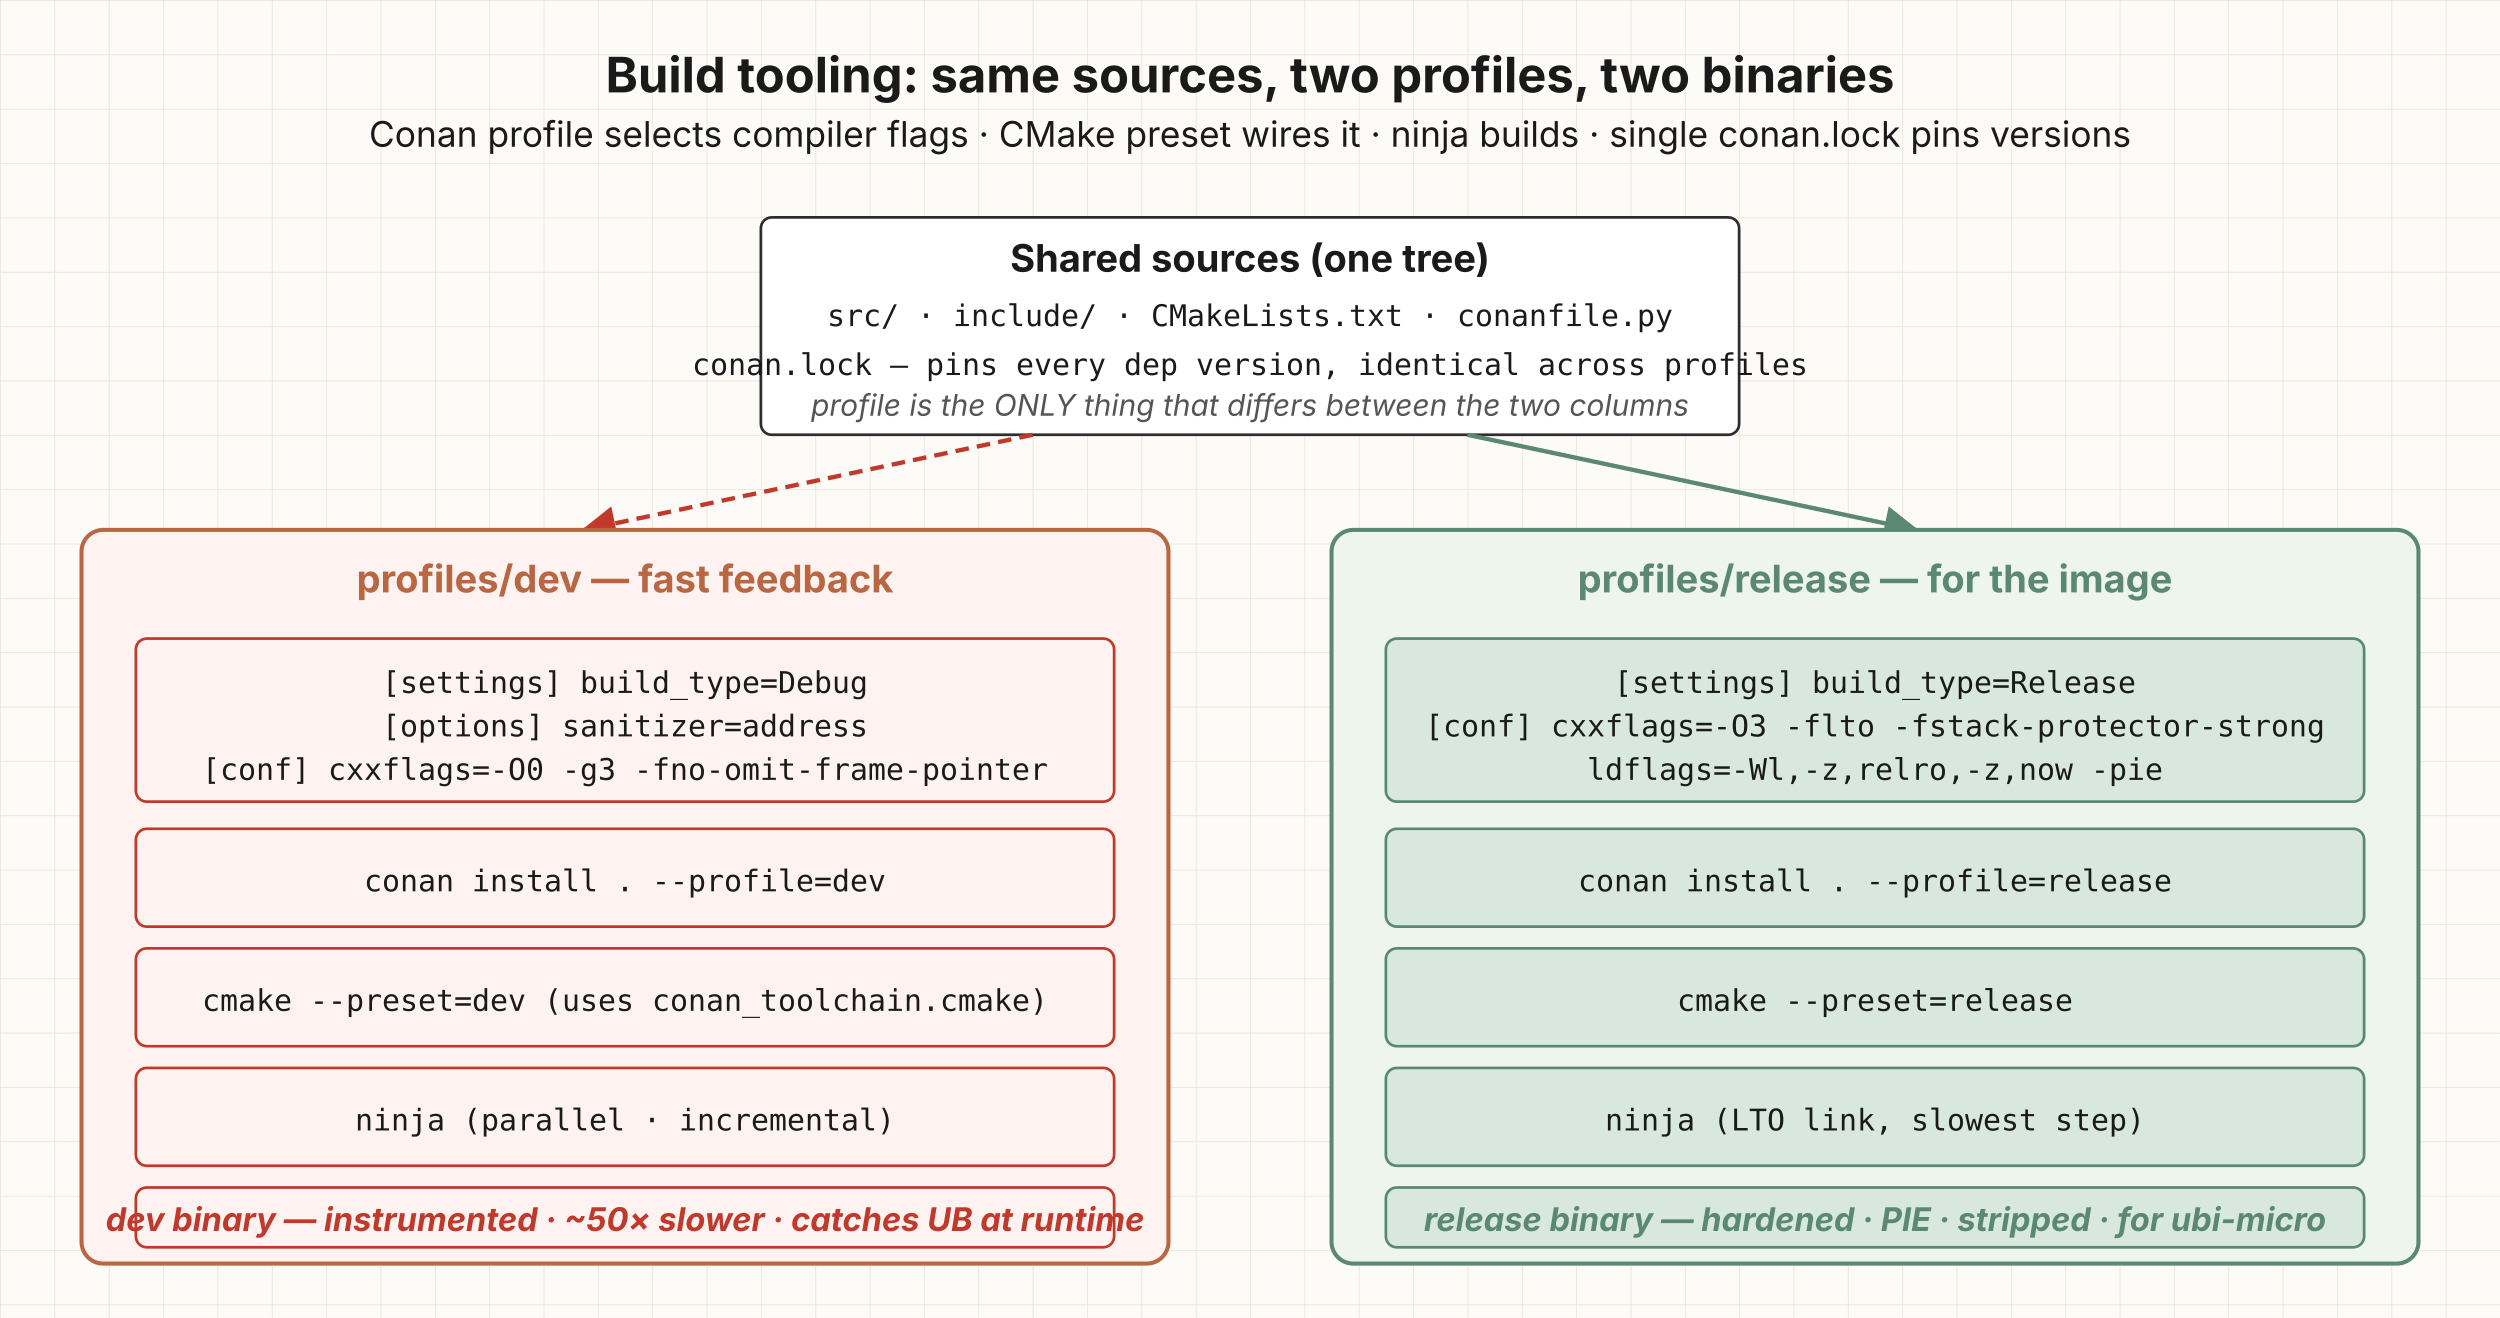
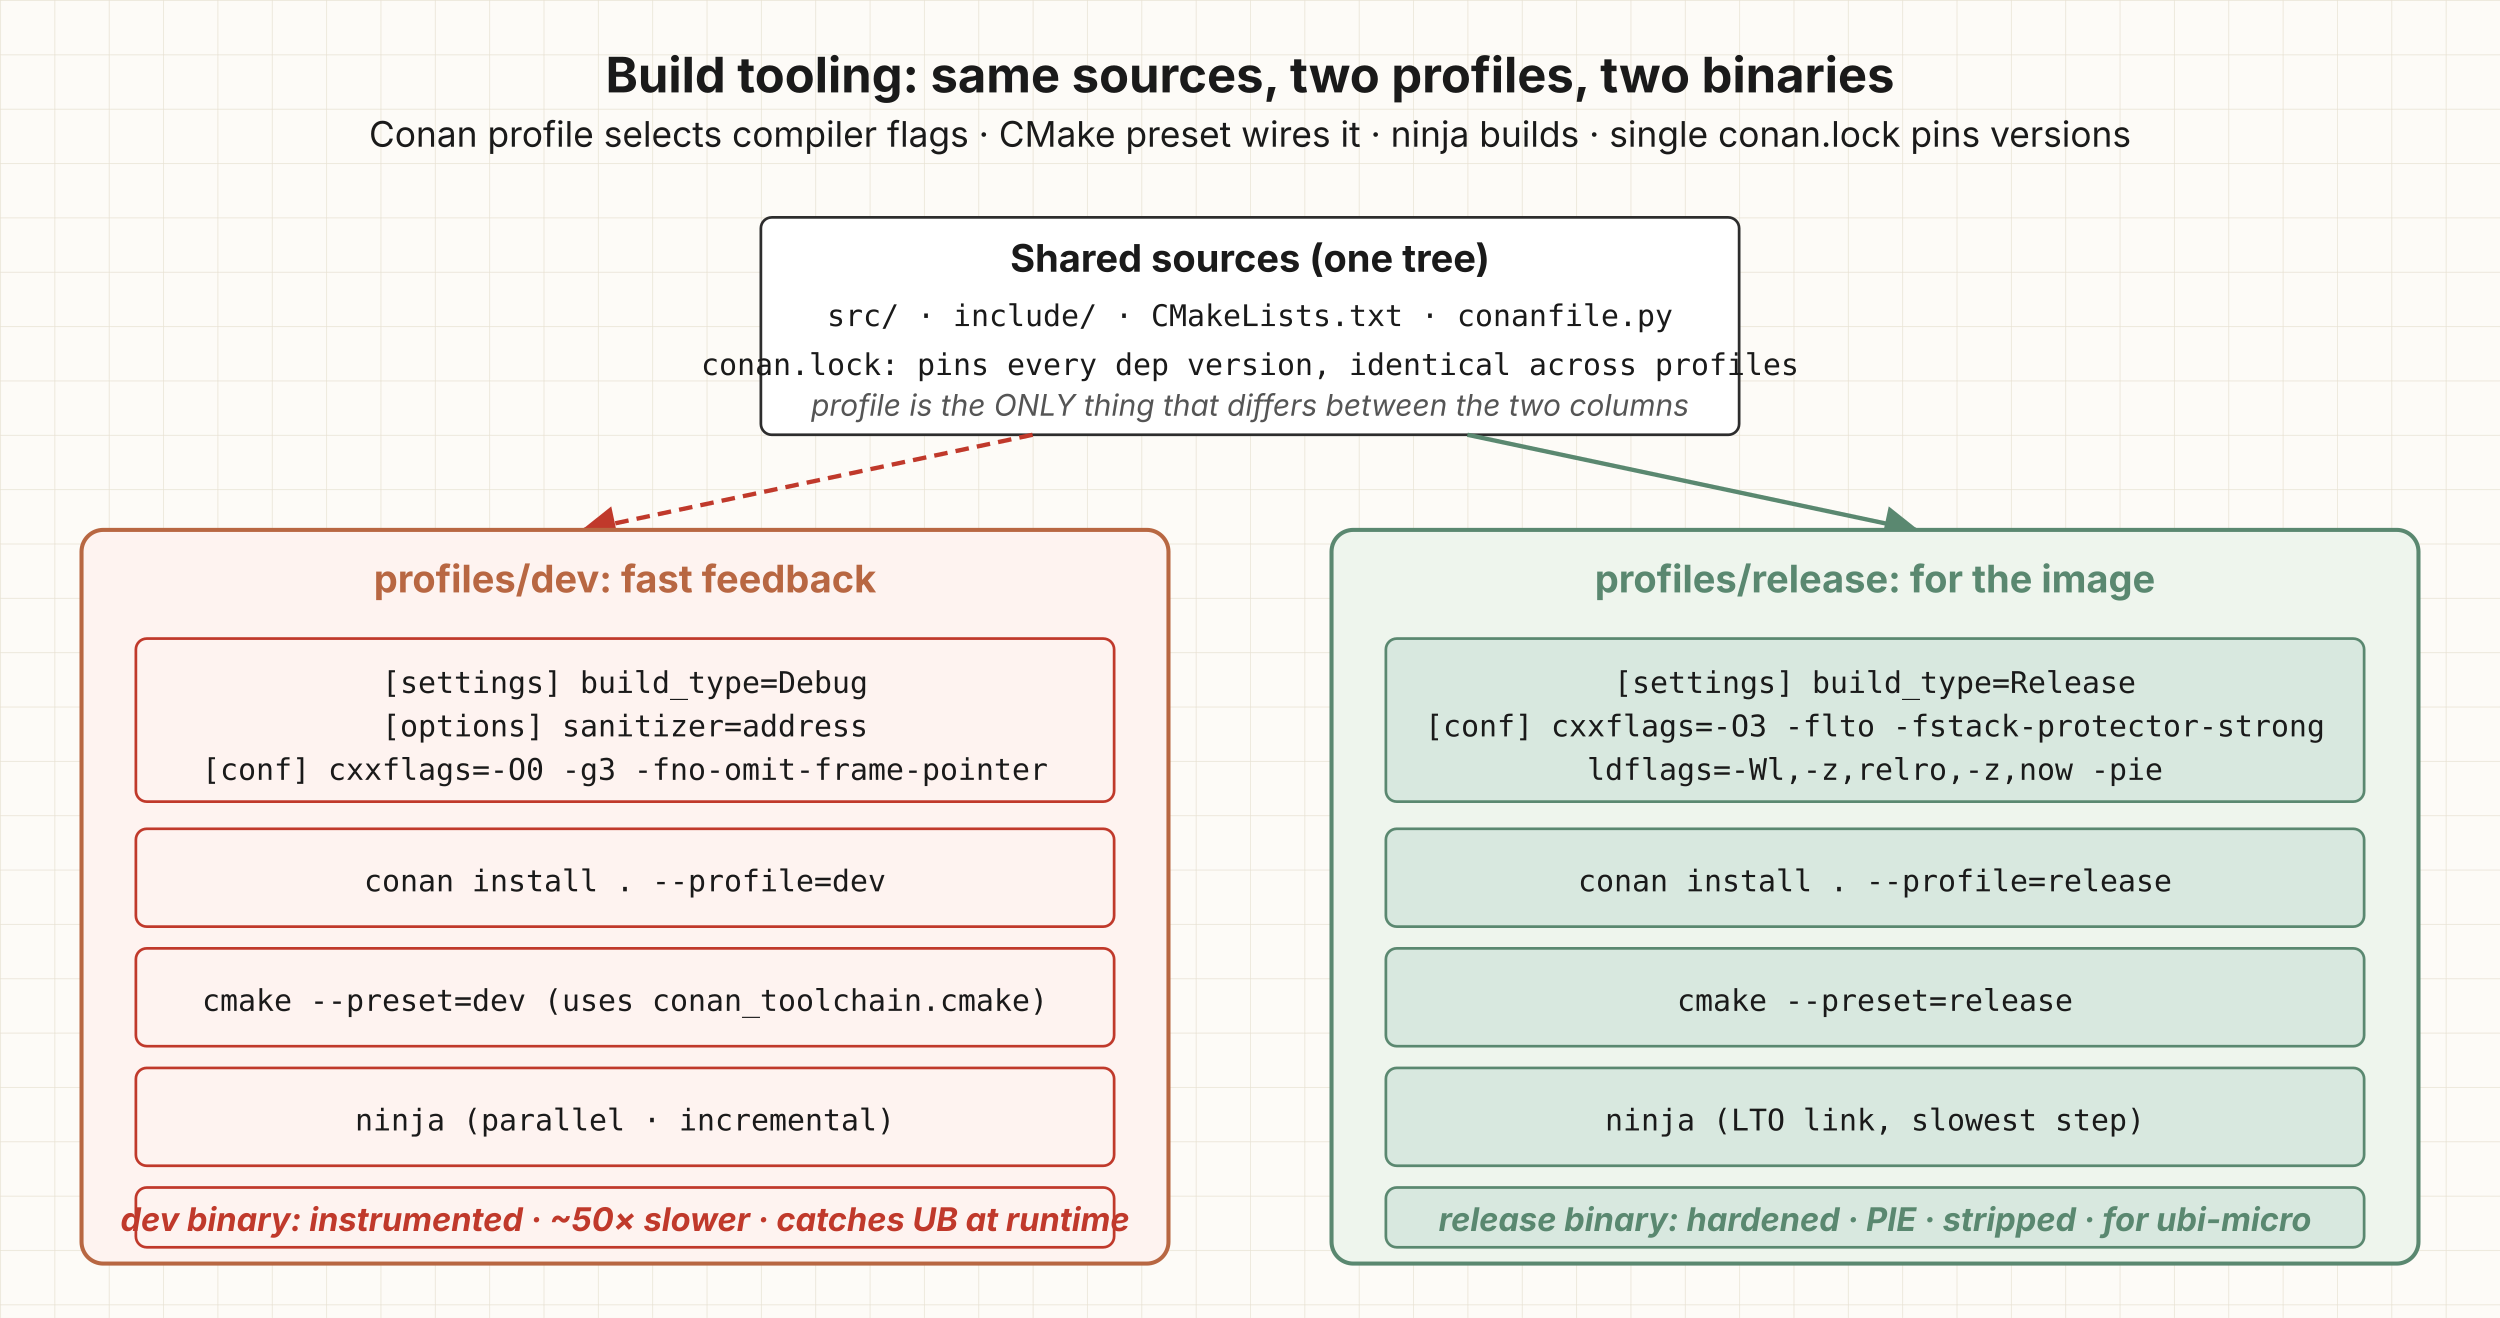
<svg xmlns="http://www.w3.org/2000/svg" viewBox="0 0 920 485" role="img" aria-label="Build tooling: Conan dev profile (ASan, debug symbols, no LTO) vs release profile (LTO, hardening, no sanitizers) - same sources, same conan.lock, two parallel build flows">
  <defs>
    <style>
      .bg       { fill: #fdfbf7; }
      .grid     { stroke: #e8e1d3; stroke-width: 0.5; fill: none; }

      .panel    { fill: #ffffff; stroke: #2d2d2d; stroke-width: 1.5; rx: 8; ry: 8; }
      .panel-bad{ fill: #fef3f0; stroke: #b86742; stroke-width: 1.5; rx: 8; ry: 8; }
      .panel-ok { fill: #eef5ed; stroke: #5a8870; stroke-width: 1.5; rx: 8; ry: 8; }
      .panel-acc{ fill: #f0f5fc; stroke: #4a73b8; stroke-width: 1.5; rx: 8; ry: 8; }

      .scope    { fill: #fbfaf6; stroke: #888; stroke-dasharray: 4 3; stroke-width: 1; rx: 4; ry: 4; }

      .step     { fill: #ffffff; stroke: #2d2d2d; stroke-width: 1; rx: 4; ry: 4; }
      .step-acq { fill: #e8f0fb; stroke: #4a73b8; }
      .step-use { fill: #fdfbf7; stroke: #2d2d2d; }
      .step-rel { fill: #d8e8df; stroke: #5a8870; }
      .step-leak{ fill: #fef3f0; stroke: #c0392b; }
      .step-ext { fill: #faf0e6; stroke: #a06030; }

      .ttl      { font: 700 18px -apple-system, system-ui, "Segoe UI", sans-serif; fill: #1a1a1a; }
      .pttl     { font: 700 14px -apple-system, system-ui, "Segoe UI", sans-serif; fill: #1a1a1a; }
      .pttl-bad { font: 700 14px -apple-system, system-ui, "Segoe UI", sans-serif; fill: #b86742; }
      .pttl-ok  { font: 700 14px -apple-system, system-ui, "Segoe UI", sans-serif; fill: #5a8870; }
      .pttl-acc { font: 700 14px -apple-system, system-ui, "Segoe UI", sans-serif; fill: #4a73b8; }
      .step-t   { font: 12px ui-monospace, "SF Mono", Menlo, Consolas, monospace; fill: #1a1a1a; }
      .step-tm  { font: 11px ui-monospace, "SF Mono", Menlo, Consolas, monospace; fill: #1a1a1a; }
      .cap      { font: 13px -apple-system, system-ui, "Segoe UI", sans-serif; fill: #1a1a1a; }
      .lbl      { font: italic 11px -apple-system, system-ui, "Segoe UI", sans-serif; fill: #555; }
      .lbl-bd   { font: italic 700 11px -apple-system, system-ui, "Segoe UI", sans-serif; fill: #444; }
      .ok-l     { font: italic 700 12px -apple-system, system-ui, "Segoe UI", sans-serif; fill: #5a8870; }
      .bad-l    { font: italic 700 12px -apple-system, system-ui, "Segoe UI", sans-serif; fill: #c0392b; }
      .acc-l    { font: italic 700 12px -apple-system, system-ui, "Segoe UI", sans-serif; fill: #4a73b8; }

      .arrow    { stroke: #2d2d2d; stroke-width: 1.3; fill: none; }
      .arrow-ok { stroke: #5a8870; stroke-width: 1.6; fill: none; }
      .arrow-bad{ stroke: #c0392b; stroke-width: 1.6; fill: none; stroke-dasharray: 5 3; }
      .arrow-acc{ stroke: #4a73b8; stroke-width: 1.6; fill: none; }
    </style>
    <pattern id="grid" width="20" height="20" patternUnits="userSpaceOnUse">
      <path d="M 20 0 L 0 0 0 20" class="grid" />
    </pattern>
    <marker id="ah-blk" viewBox="0 0 10 10" refX="9" refY="5" markerUnits="strokeWidth" markerWidth="8" markerHeight="8" orient="auto">
      <path d="M 0 0 L 10 5 L 0 10 z" fill="#2d2d2d" />
    </marker>
    <marker id="ah-ok" viewBox="0 0 10 10" refX="9" refY="5" markerUnits="strokeWidth" markerWidth="8" markerHeight="8" orient="auto">
      <path d="M 0 0 L 10 5 L 0 10 z" fill="#5a8870" />
    </marker>
    <marker id="ah-bad" viewBox="0 0 10 10" refX="9" refY="5" markerUnits="strokeWidth" markerWidth="8" markerHeight="8" orient="auto">
      <path d="M 0 0 L 10 5 L 0 10 z" fill="#c0392b" />
    </marker>
    <marker id="ah-acc" viewBox="0 0 10 10" refX="9" refY="5" markerUnits="strokeWidth" markerWidth="8" markerHeight="8" orient="auto">
      <path d="M 0 0 L 10 5 L 0 10 z" fill="#4a73b8" />
    </marker>
  </defs>
  <rect class="bg" width="920" height="485" />
  <rect width="920" height="485" fill="url(#grid)" />
  <text x="460" y="34" text-anchor="middle" class="ttl">Build tooling: same sources, two profiles, two binaries</text>
  <text x="460" y="54" text-anchor="middle" class="cap">Conan profile selects compiler flags · CMake preset wires it · ninja builds · single conan.lock pins versions</text>
  <rect class="step" x="280" y="80" width="360" height="80" />
  <text x="460" y="100" text-anchor="middle" class="pttl">Shared sources (one tree)</text>
  <text x="460" y="120" text-anchor="middle" class="step-tm">src/ · include/ · CMakeLists.txt · conanfile.py</text>
-   <text x="460" y="138" text-anchor="middle" class="step-tm">conan.lock — pins every dep version, identical across profiles</text>
+   <text x="460" y="138" text-anchor="middle" class="step-tm">conan.lock: pins every dep version, identical across profiles</text>
  <text x="460" y="153" text-anchor="middle" class="lbl">profile is the ONLY thing that differs between the two columns</text>
  <path d="M 380 160 L 215 195" class="arrow-bad" marker-end="url(#ah-bad)" />
  <path d="M 540 160 L 705 195" class="arrow-ok" marker-end="url(#ah-ok)" />
  <rect class="panel-bad" x="30" y="195" width="400" height="270" />
-   <text x="230" y="218" text-anchor="middle" class="pttl-bad">profiles/dev — fast feedback</text>
+   <text x="230" y="218" text-anchor="middle" class="pttl-bad">profiles/dev: fast feedback</text>
  <rect class="step step-leak" x="50" y="235" width="360" height="60" />
  <text x="230" y="255" text-anchor="middle" class="step-tm">[settings]   build_type=Debug</text>
  <text x="230" y="271" text-anchor="middle" class="step-tm">[options]    sanitizer=address  </text>
  <text x="230" y="287" text-anchor="middle" class="step-tm">[conf]       cxxflags=-O0 -g3 -fno-omit-frame-pointer</text>
  <rect class="step step-leak" x="50" y="305" width="360" height="36" />
  <text x="230" y="328" text-anchor="middle" class="step-tm">conan install . --profile=dev</text>
  <rect class="step step-leak" x="50" y="349" width="360" height="36" />
  <text x="230" y="372" text-anchor="middle" class="step-tm">cmake --preset=dev   (uses conan_toolchain.cmake)</text>
  <rect class="step step-leak" x="50" y="393" width="360" height="36" />
  <text x="230" y="416" text-anchor="middle" class="step-tm">ninja                (parallel · incremental)</text>
  <rect class="step step-leak" x="50" y="437" width="360" height="22" />
-   <text x="230" y="453" text-anchor="middle" class="bad-l">dev binary — instrumented · ~50× slower · catches UB at runtime</text>
+   <text x="230" y="453" text-anchor="middle" class="bad-l">dev binary: instrumented · ~50× slower · catches UB at runtime</text>
  <rect class="panel-ok" x="490" y="195" width="400" height="270" />
-   <text x="690" y="218" text-anchor="middle" class="pttl-ok">profiles/release — for the image</text>
+   <text x="690" y="218" text-anchor="middle" class="pttl-ok">profiles/release: for the image</text>
  <rect class="step step-rel" x="510" y="235" width="360" height="60" />
  <text x="690" y="255" text-anchor="middle" class="step-tm">[settings]   build_type=Release</text>
  <text x="690" y="271" text-anchor="middle" class="step-tm">[conf]       cxxflags=-O3 -flto -fstack-protector-strong</text>
  <text x="690" y="287" text-anchor="middle" class="step-tm">             ldflags=-Wl,-z,relro,-z,now -pie</text>
  <rect class="step step-rel" x="510" y="305" width="360" height="36" />
  <text x="690" y="328" text-anchor="middle" class="step-tm">conan install . --profile=release</text>
  <rect class="step step-rel" x="510" y="349" width="360" height="36" />
  <text x="690" y="372" text-anchor="middle" class="step-tm">cmake --preset=release</text>
  <rect class="step step-rel" x="510" y="393" width="360" height="36" />
  <text x="690" y="416" text-anchor="middle" class="step-tm">ninja                (LTO link, slowest step)</text>
  <rect class="step step-rel" x="510" y="437" width="360" height="22" />
-   <text x="690" y="453" text-anchor="middle" class="ok-l">release binary — hardened · PIE · stripped · for ubi-micro</text>
+   <text x="690" y="453" text-anchor="middle" class="ok-l">release binary: hardened · PIE · stripped · for ubi-micro</text>
</svg>
